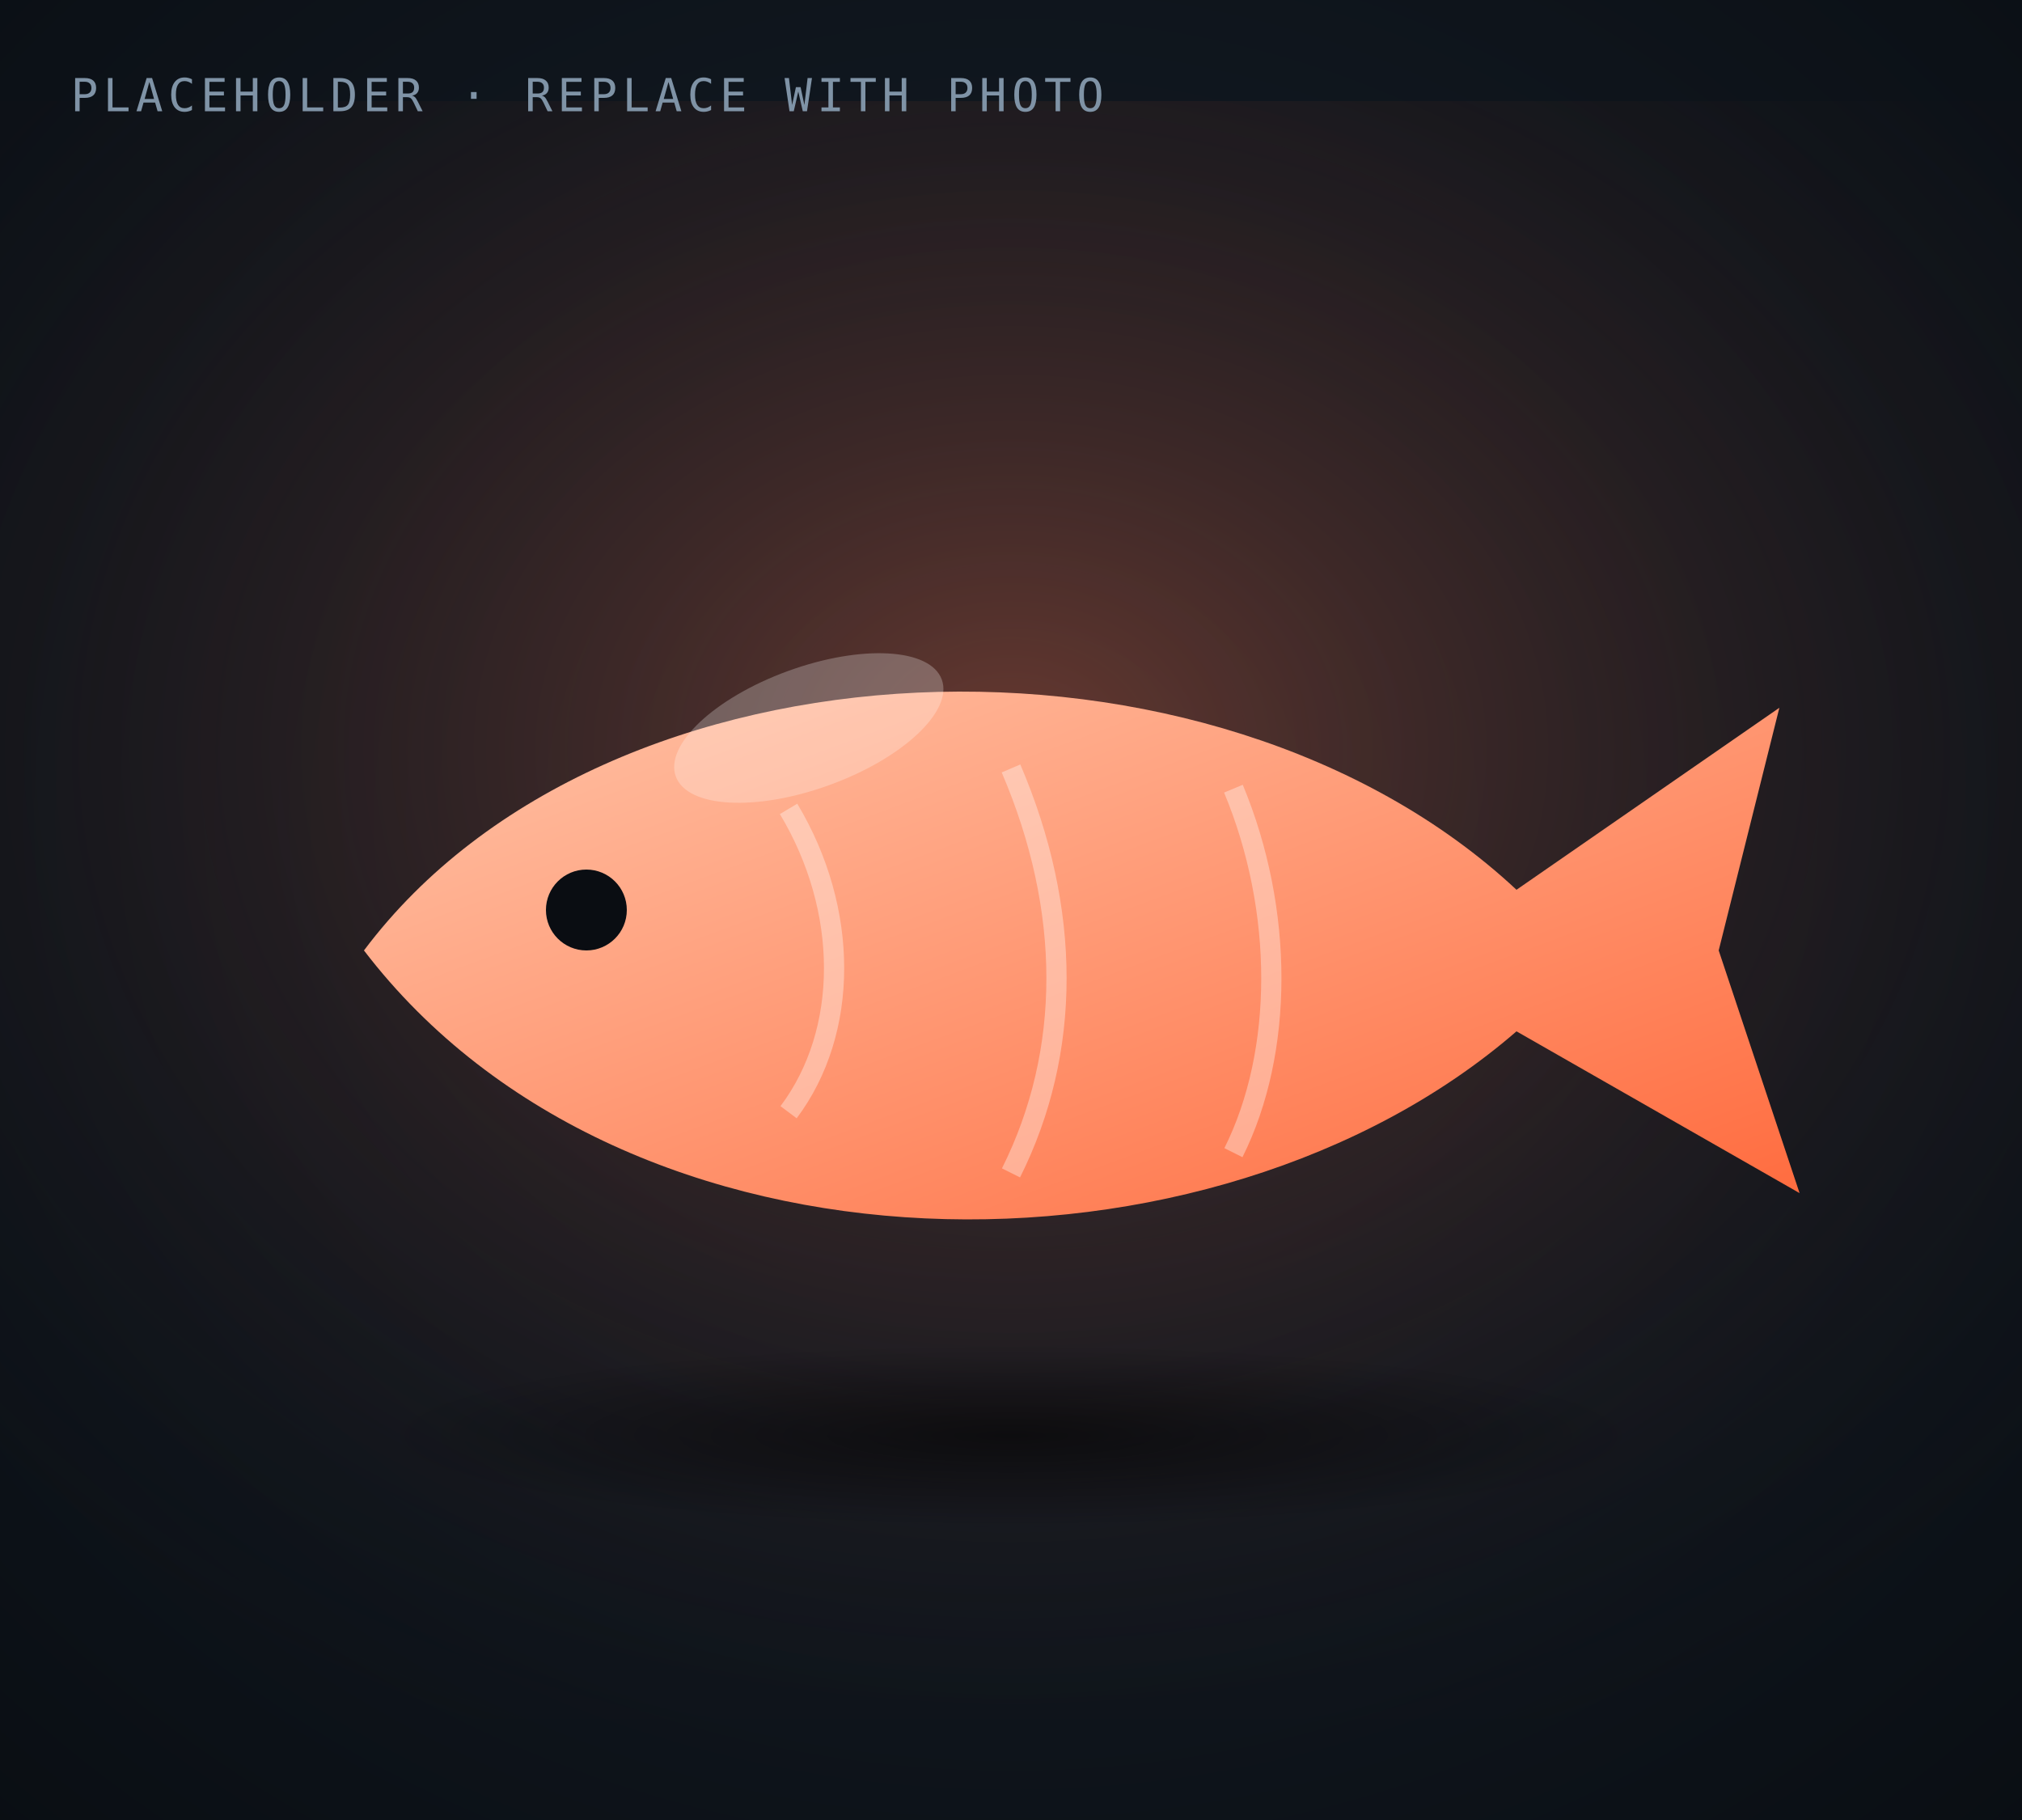
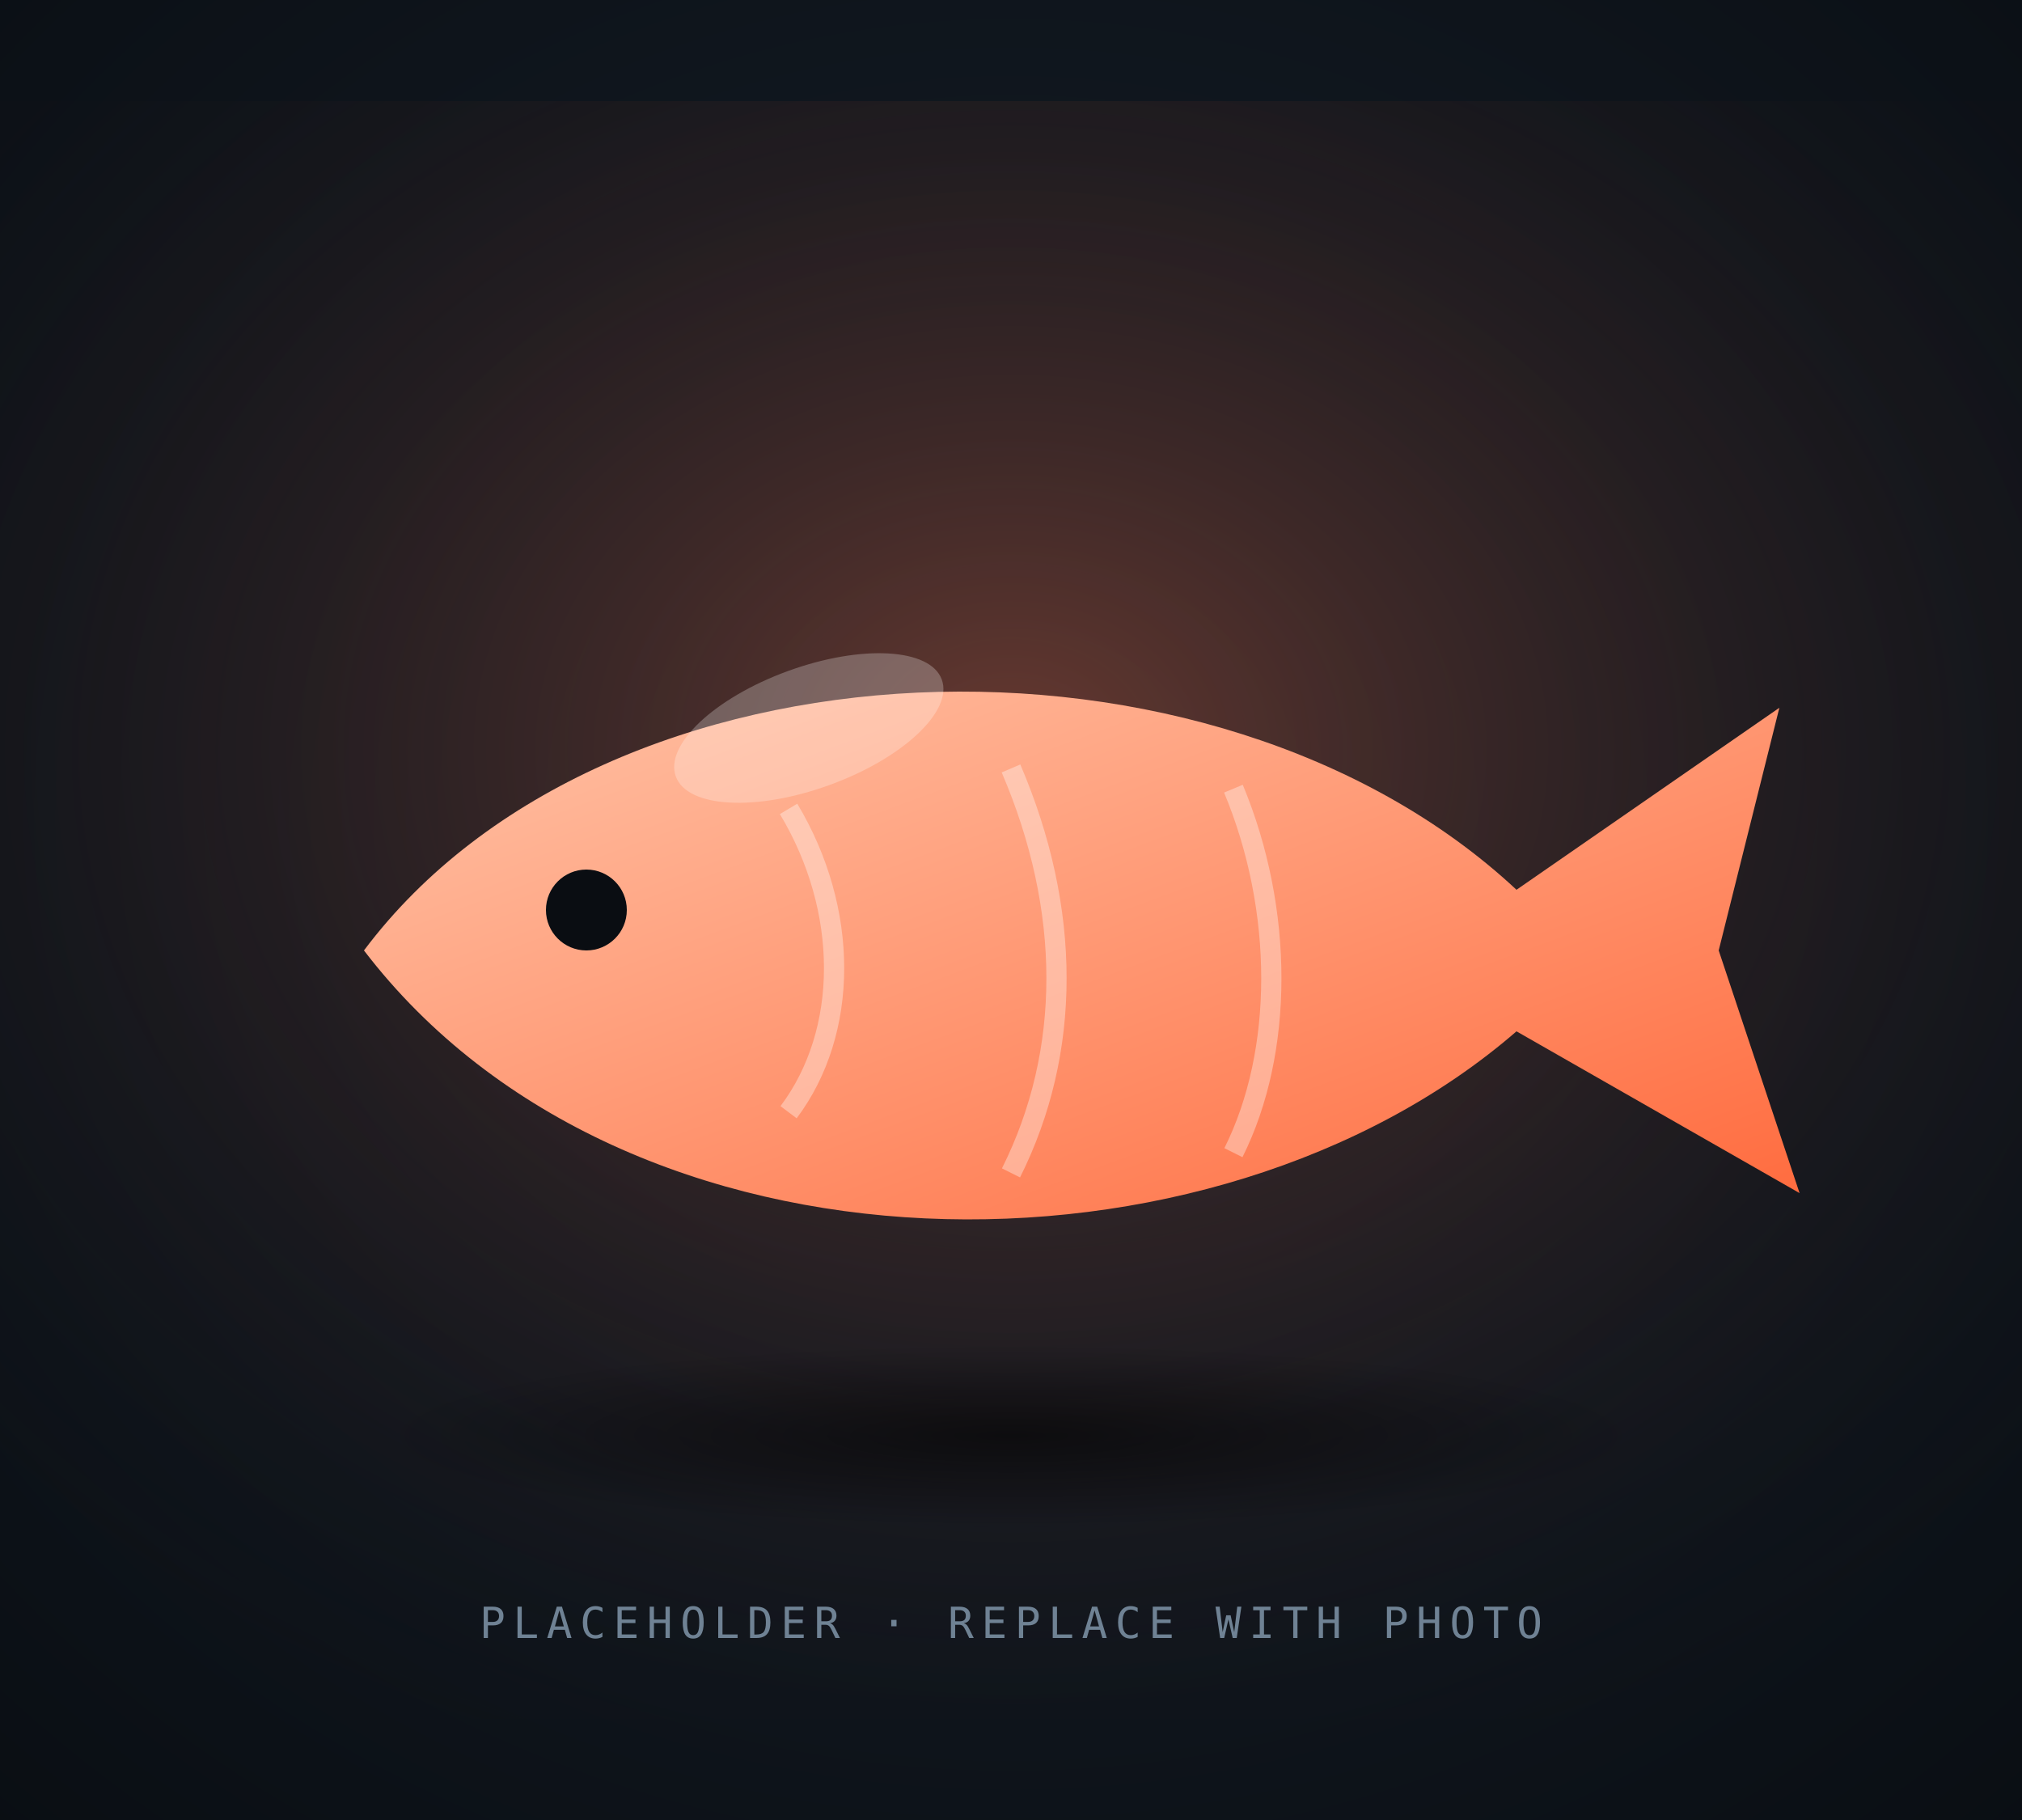
<svg xmlns="http://www.w3.org/2000/svg" viewBox="0 0 800 720" width="800" height="720">
  <defs>
    <radialGradient id="bg-sockeye" cx="50%" cy="45%" r="75%">
      <stop offset="0%" stop-color="#16202b" />
      <stop offset="100%" stop-color="#0a0e13" />
    </radialGradient>
  </defs>
  <rect width="800" height="720" fill="url(#bg-sockeye)" />
  <svg x="0" y="40" width="800" height="640" viewBox="0 0 200 160" class="" aria-hidden="true">
    <defs>
      <radialGradient id="gfishff6a3dbg" cx="50%" cy="40%" r="70%">
        <stop offset="0%" stop-color="#ff6a3d" stop-opacity="0.35" />
        <stop offset="100%" stop-color="#0a0d12" stop-opacity="0" />
      </radialGradient>
      <linearGradient id="gfishff6a3d" x1="0" y1="0" x2="1" y2="1">
        <stop offset="0%" stop-color="#ffc4a8" />
        <stop offset="100%" stop-color="#ff6a3d" />
      </linearGradient>
      <radialGradient id="gfishff6a3dsh" cx="50%" cy="50%" r="50%">
        <stop offset="0%" stop-color="#000" stop-opacity="0.55" />
        <stop offset="100%" stop-color="#000" stop-opacity="0" />
      </radialGradient>
    </defs>
    <rect width="200" height="160" fill="url(#gfishff6a3dbg)" />
    <ellipse cx="100" cy="132" rx="62" ry="9" fill="url(#gfishff6a3dsh)" />
    <g>
      <path d="M36,84 C60,52 120,50 150,78 L176,60 L170,84 L178,108 L150,92 C120,118 62,118 36,84 Z" fill="url(#gfishff6a3d)" />
      <circle cx="58" cy="80" r="4" fill="#0a0d12" />
      <path d="M78,70 C84,80 84,92 78,100 M100,66 C106,80 106,94 100,106 M122,68 C127,80 127,94 122,104" stroke="#fff" stroke-opacity="0.35" stroke-width="2" fill="none" />
      <ellipse cx="80" cy="62" rx="14" ry="6" fill="#fff" opacity="0.25" transform="rotate(-20 80 62)" />
    </g>
  </svg>
-   <text x="28" y="44" font-family="ui-monospace, Menlo, monospace" font-size="18" letter-spacing="2" fill="#7f93a6">PLACEHOLDER · REPLACE WITH PHOTO</text>
+   <text x="400" y="648" text-anchor="middle" font-family="ui-monospace, Menlo, monospace" font-size="17" letter-spacing="3" fill="#6f8294">PLACEHOLDER · REPLACE WITH PHOTO</text>
</svg>
